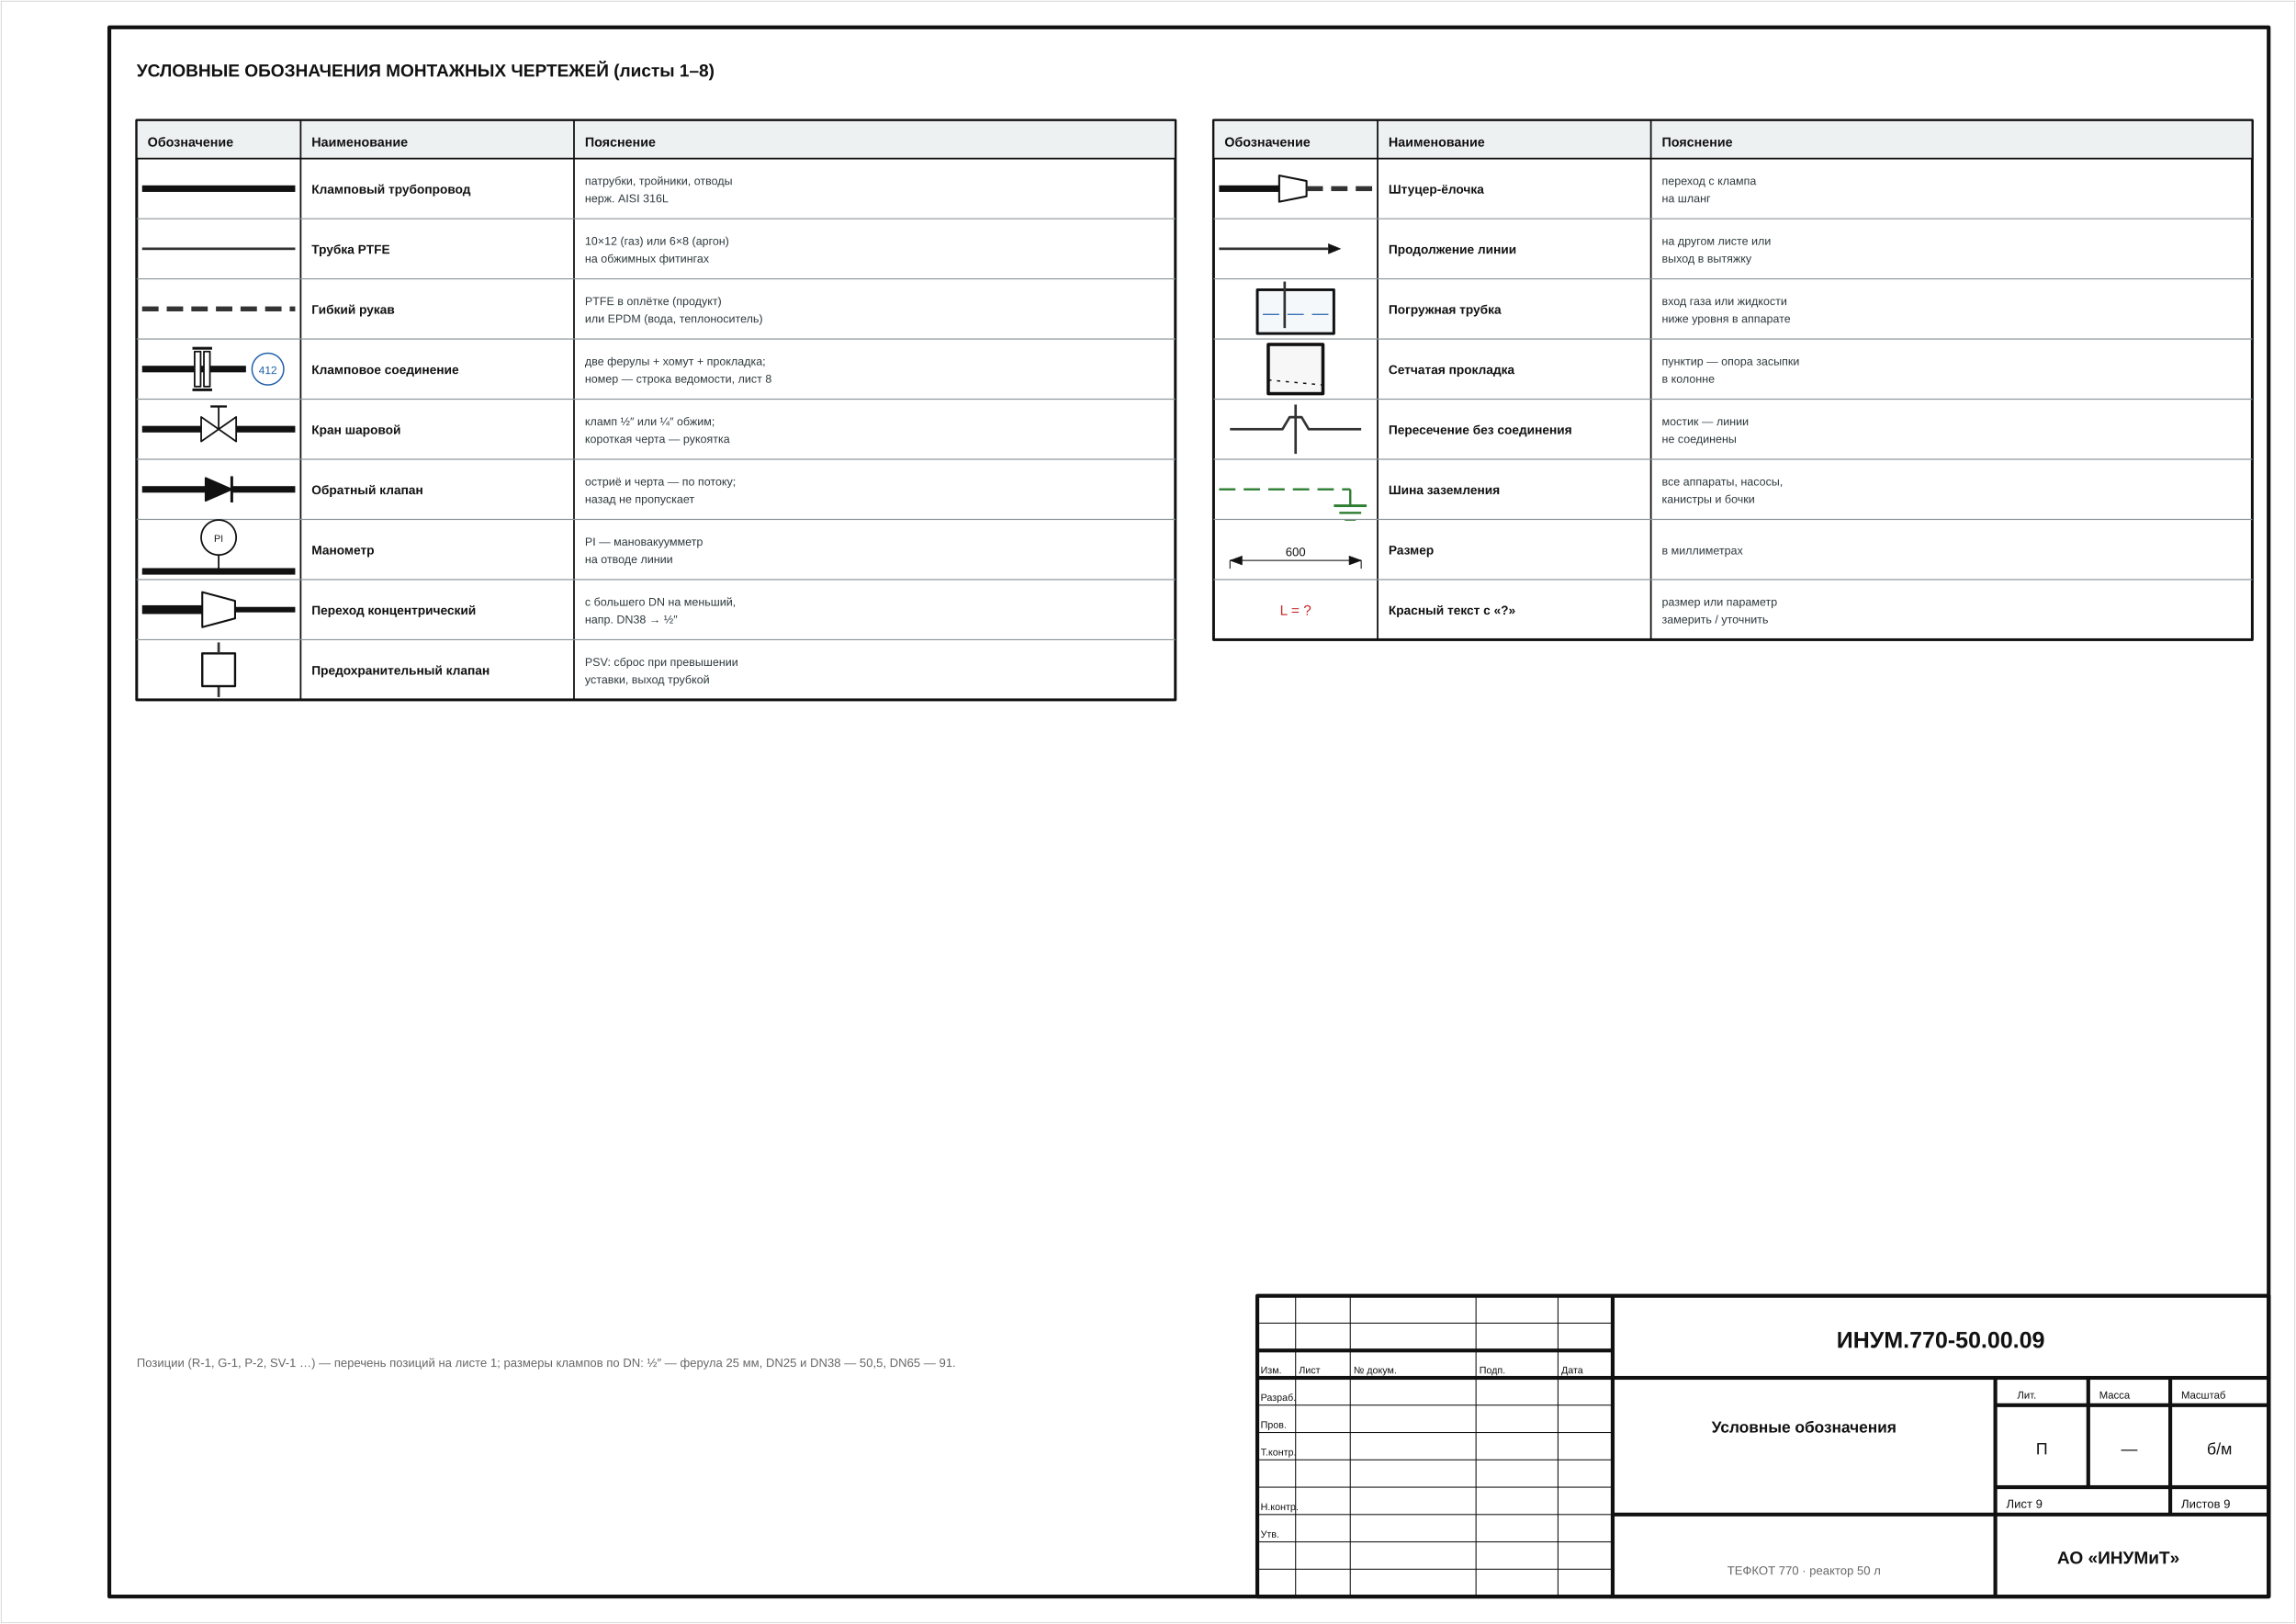
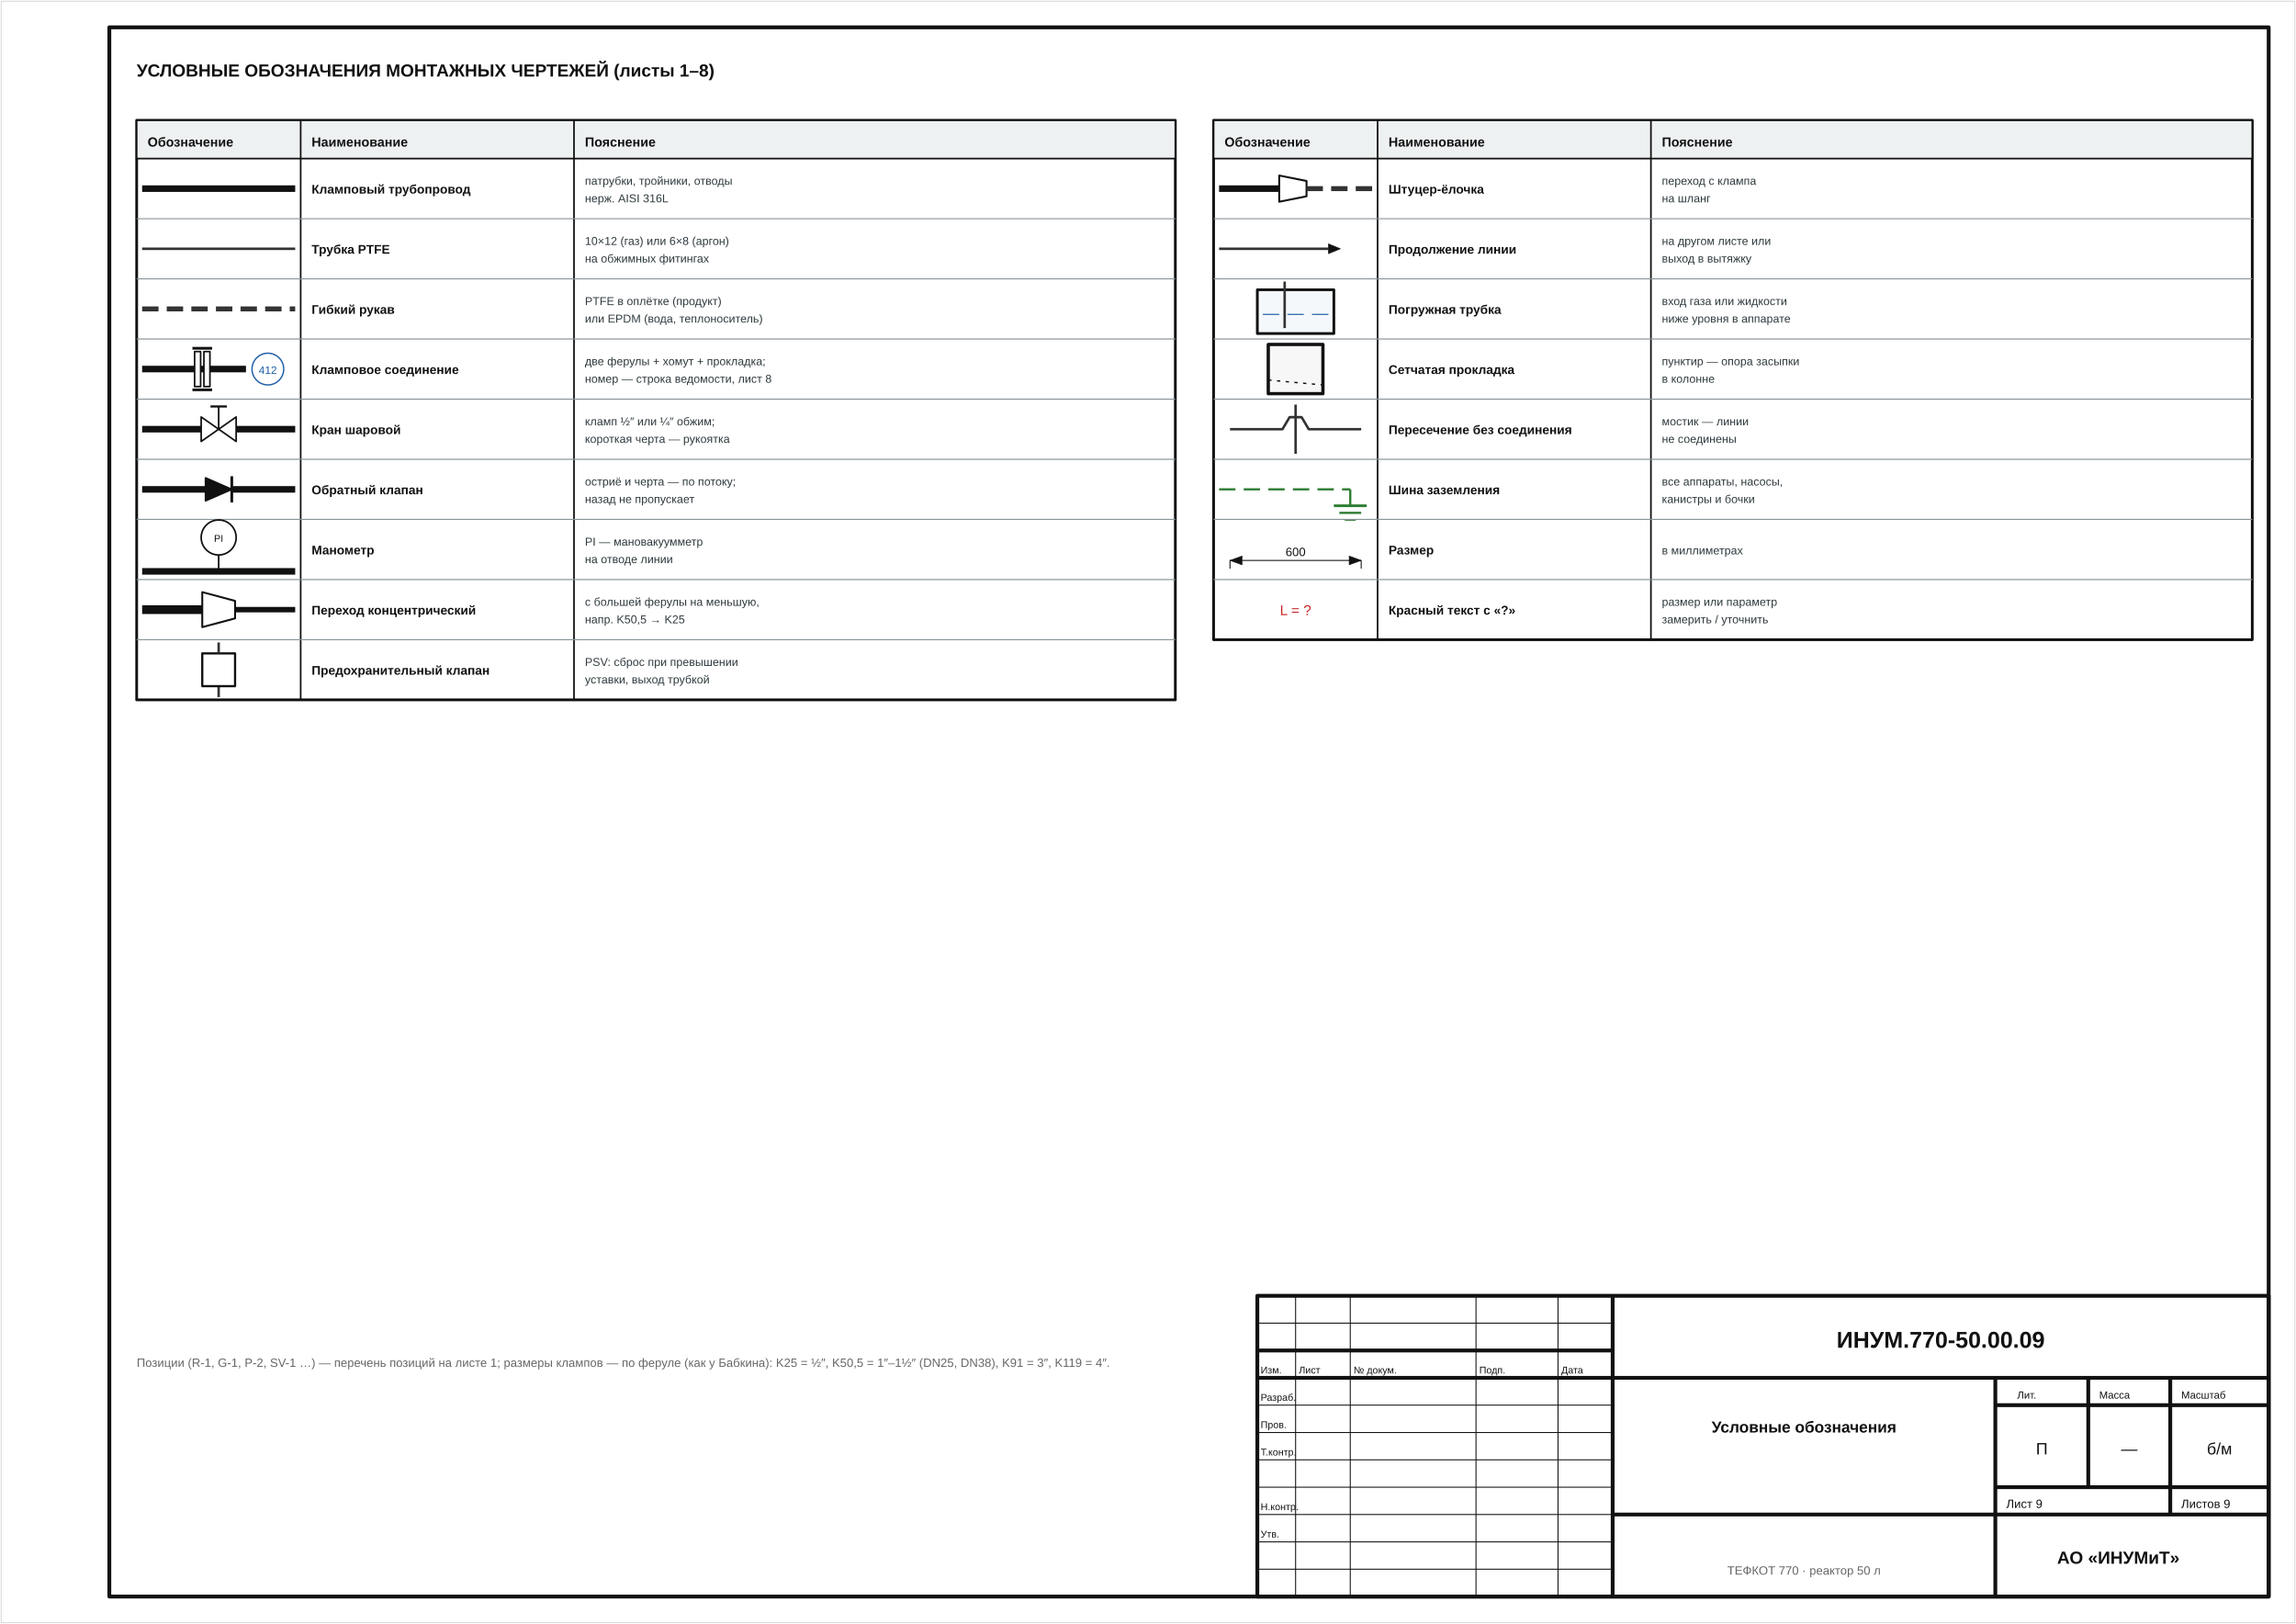
<svg xmlns="http://www.w3.org/2000/svg" viewBox="0 0 420.0 297.0" width="420.0mm" height="297.0mm" font-family="Arial, 'Liberation Sans', sans-serif">
  <rect width="100%" height="100%" fill="#fff" />
  <path d="M0.20,0.20 L419.80,0.20 L419.80,296.80 L0.20,296.80 Z" fill="none" stroke="#bbbbbb" stroke-width="0.1" stroke-linejoin="round" />
  <path d="M20.00,5.00 L415.00,5.00 L415.00,292.00 L20.00,292.00 Z" fill="none" stroke="#111111" stroke-width="0.7" stroke-linejoin="round" />
  <path d="M230.00,237.00 L415.00,237.00 L415.00,292.00 L230.00,292.00 Z" fill="none" stroke="#111111" stroke-width="0.7" stroke-linejoin="round" />
  <path d="M230.00,242.00 L295.00,242.00" fill="none" stroke="#111111" stroke-width="0.18" stroke-linejoin="round" />
  <path d="M230.00,247.00 L295.00,247.00" fill="none" stroke="#111111" stroke-width="0.7" stroke-linejoin="round" />
  <path d="M230.00,252.00 L295.00,252.00" fill="none" stroke="#111111" stroke-width="0.7" stroke-linejoin="round" />
  <path d="M230.00,257.00 L295.00,257.00" fill="none" stroke="#111111" stroke-width="0.18" stroke-linejoin="round" />
  <path d="M230.00,262.00 L295.00,262.00" fill="none" stroke="#111111" stroke-width="0.18" stroke-linejoin="round" />
  <path d="M230.00,267.00 L295.00,267.00" fill="none" stroke="#111111" stroke-width="0.18" stroke-linejoin="round" />
  <path d="M230.00,272.00 L295.00,272.00" fill="none" stroke="#111111" stroke-width="0.18" stroke-linejoin="round" />
  <path d="M230.00,277.00 L295.00,277.00" fill="none" stroke="#111111" stroke-width="0.18" stroke-linejoin="round" />
  <path d="M230.00,282.00 L295.00,282.00" fill="none" stroke="#111111" stroke-width="0.18" stroke-linejoin="round" />
  <path d="M230.00,287.00 L295.00,287.00" fill="none" stroke="#111111" stroke-width="0.18" stroke-linejoin="round" />
  <path d="M237.00,237.00 L237.00,292.00" fill="none" stroke="#111111" stroke-width="0.18" stroke-linejoin="round" />
  <path d="M247.00,237.00 L247.00,292.00" fill="none" stroke="#111111" stroke-width="0.18" stroke-linejoin="round" />
  <path d="M270.00,237.00 L270.00,292.00" fill="none" stroke="#111111" stroke-width="0.18" stroke-linejoin="round" />
  <path d="M285.00,237.00 L285.00,292.00" fill="none" stroke="#111111" stroke-width="0.18" stroke-linejoin="round" />
  <path d="M295.00,237.00 L295.00,292.00" fill="none" stroke="#111111" stroke-width="0.7" stroke-linejoin="round" />
  <text x="230.60" y="251.20" font-size="1.8" text-anchor="start" fill="#111111">Изм.</text>
  <text x="237.60" y="251.20" font-size="1.8" text-anchor="start" fill="#111111">Лист</text>
  <text x="247.60" y="251.20" font-size="1.8" text-anchor="start" fill="#111111">№ докум.</text>
  <text x="270.60" y="251.20" font-size="1.8" text-anchor="start" fill="#111111">Подп.</text>
  <text x="285.60" y="251.20" font-size="1.8" text-anchor="start" fill="#111111">Дата</text>
  <text x="230.60" y="256.20" font-size="1.8" text-anchor="start" fill="#111111">Разраб.</text>
  <text x="230.60" y="261.20" font-size="1.8" text-anchor="start" fill="#111111">Пров.</text>
  <text x="230.60" y="266.20" font-size="1.8" text-anchor="start" fill="#111111">Т.контр.</text>
  <text x="230.60" y="276.20" font-size="1.8" text-anchor="start" fill="#111111">Н.контр.</text>
  <text x="230.60" y="281.20" font-size="1.8" text-anchor="start" fill="#111111">Утв.</text>
  <text x="248.60" y="256.20" font-size="1.8" text-anchor="start" fill="#111111" />
  <path d="M295.00,252.00 L415.00,252.00" fill="none" stroke="#111111" stroke-width="0.7" stroke-linejoin="round" />
  <text x="355.00" y="246.50" font-size="4.2" text-anchor="middle" fill="#111111" font-weight="bold">ИНУМ.770-50.00.09</text>
  <path d="M365.00,252.00 L365.00,292.00" fill="none" stroke="#111111" stroke-width="0.7" stroke-linejoin="round" />
  <path d="M295.00,277.00 L415.00,277.00" fill="none" stroke="#111111" stroke-width="0.7" stroke-linejoin="round" />
  <text x="330.00" y="262.00" font-size="2.9" text-anchor="middle" fill="#111111" font-weight="bold">Условные обозначения</text>
  <path d="M365.00,257.00 L415.00,257.00" fill="none" stroke="#111111" stroke-width="0.7" stroke-linejoin="round" />
  <path d="M365.00,272.00 L415.00,272.00" fill="none" stroke="#111111" stroke-width="0.7" stroke-linejoin="round" />
  <path d="M382.00,252.00 L382.00,272.00" fill="none" stroke="#111111" stroke-width="0.7" stroke-linejoin="round" />
  <path d="M397.00,252.00 L397.00,272.00" fill="none" stroke="#111111" stroke-width="0.7" stroke-linejoin="round" />
  <text x="369.00" y="255.80" font-size="1.9" text-anchor="start" fill="#111111">Лит.</text>
  <text x="384.00" y="255.80" font-size="1.9" text-anchor="start" fill="#111111">Масса</text>
  <text x="399.00" y="255.80" font-size="1.9" text-anchor="start" fill="#111111">Масштаб</text>
  <text x="373.50" y="266.00" font-size="3" text-anchor="middle" fill="#111111">П</text>
  <text x="389.50" y="266.00" font-size="3" text-anchor="middle" fill="#111111">—</text>
  <text x="406.00" y="266.00" font-size="3" text-anchor="middle" fill="#111111">б/м</text>
  <path d="M397.00,272.00 L397.00,277.00" fill="none" stroke="#111111" stroke-width="0.7" stroke-linejoin="round" />
  <text x="367.00" y="275.80" font-size="2.2" text-anchor="start" fill="#111111">Лист 9</text>
  <text x="399.00" y="275.80" font-size="2.2" text-anchor="start" fill="#111111">Листов 9</text>
  <text x="387.50" y="286.00" font-size="3.2" text-anchor="middle" fill="#111111" font-weight="bold">АО «ИНУМиТ»</text>
  <text x="330.00" y="288.00" font-size="2.2" text-anchor="middle" fill="#666666">ТЕФКОТ 770 · реактор 50 л</text>
  <text x="25.00" y="14.00" font-size="3.2" text-anchor="start" fill="#111111" font-weight="bold">УСЛОВНЫЕ ОБОЗНАЧЕНИЯ МОНТАЖНЫХ ЧЕРТЕЖЕЙ (листы 1–8)</text>
  <path d="M25.00,22.00 L215.00,22.00 L215.00,128.00 L25.00,128.00 Z" fill="none" stroke="#111111" stroke-width="0.5" stroke-linejoin="round" />
  <path d="M25.00,22.00 L215.00,22.00 L215.00,29.00 L25.00,29.00 Z" fill="#eef1f2" stroke="#111111" stroke-width="0.3" stroke-linejoin="round" />
  <path d="M55.00,22.00 L55.00,128.00" fill="none" stroke="#111111" stroke-width="0.3" stroke-linejoin="round" />
  <path d="M105.00,22.00 L105.00,128.00" fill="none" stroke="#111111" stroke-width="0.3" stroke-linejoin="round" />
  <text x="27.00" y="26.80" font-size="2.4" text-anchor="start" fill="#111111" font-weight="bold">Обозначение</text>
  <text x="57.00" y="26.80" font-size="2.4" text-anchor="start" fill="#111111" font-weight="bold">Наименование</text>
  <text x="107.00" y="26.80" font-size="2.4" text-anchor="start" fill="#111111" font-weight="bold">Пояснение</text>
  <path d="M26.00,34.50 L54.00,34.50" fill="none" stroke="#111111" stroke-width="1.2" stroke-linejoin="round" />
  <text x="57.00" y="35.40" font-size="2.3" text-anchor="start" fill="#111111" font-weight="bold">Кламповый трубопровод</text>
  <text x="107.00" y="33.80" font-size="2.1" text-anchor="start" fill="#2f3a3e">патрубки, тройники, отводы</text>
  <text x="107.00" y="37.00" font-size="2.1" text-anchor="start" fill="#2f3a3e">нерж. AISI 316L</text>
  <path d="M25.00,40.00 L215.00,40.00" fill="none" stroke="#8a9499" stroke-width="0.2" stroke-linejoin="round" />
  <path d="M26.00,45.50 L54.00,45.50" fill="none" stroke="#333333" stroke-width="0.45" stroke-linejoin="round" />
  <text x="57.00" y="46.40" font-size="2.3" text-anchor="start" fill="#111111" font-weight="bold">Трубка PTFE</text>
  <text x="107.00" y="44.80" font-size="2.1" text-anchor="start" fill="#2f3a3e">10×12 (газ) или 6×8 (аргон)</text>
  <text x="107.00" y="48.00" font-size="2.1" text-anchor="start" fill="#2f3a3e">на обжимных фитингах</text>
  <path d="M25.00,51.00 L215.00,51.00" fill="none" stroke="#8a9499" stroke-width="0.2" stroke-linejoin="round" />
  <path d="M26.00,56.50 L54.00,56.50" fill="none" stroke="#333333" stroke-width="0.9" stroke-dasharray="3 1.5" stroke-linejoin="round" />
  <text x="57.00" y="57.40" font-size="2.3" text-anchor="start" fill="#111111" font-weight="bold">Гибкий рукав</text>
  <text x="107.00" y="55.80" font-size="2.1" text-anchor="start" fill="#2f3a3e">PTFE в оплётке (продукт)</text>
  <text x="107.00" y="59.00" font-size="2.1" text-anchor="start" fill="#2f3a3e">или EPDM (вода, теплоноситель)</text>
  <path d="M25.00,62.00 L215.00,62.00" fill="none" stroke="#8a9499" stroke-width="0.2" stroke-linejoin="round" />
  <path d="M26.00,67.50 L45.00,67.50" fill="none" stroke="#111111" stroke-width="1.2" stroke-linejoin="round" />
  <path d="M35.60,64.30 L36.70,64.30 L36.70,70.70 L35.60,70.70 Z" fill="#ffffff" stroke="#111111" stroke-width="0.3" stroke-linejoin="round" />
  <path d="M37.30,64.30 L38.40,64.30 L38.40,70.70 L37.30,70.70 Z" fill="#ffffff" stroke="#111111" stroke-width="0.3" stroke-linejoin="round" />
  <path d="M35.20,63.70 L38.80,63.70" fill="none" stroke="#111111" stroke-width="0.5" stroke-linejoin="round" />
  <path d="M35.20,71.30 L38.80,71.30" fill="none" stroke="#111111" stroke-width="0.5" stroke-linejoin="round" />
  <circle cx="49.00" cy="67.50" r="2.90" fill="#ffffff" stroke="#1f5fa8" stroke-width="0.25" />
  <text x="49.00" y="68.40" font-size="2.0" text-anchor="middle" fill="#1f5fa8">412</text>
  <text x="57.00" y="68.40" font-size="2.3" text-anchor="start" fill="#111111" font-weight="bold">Кламповое соединение</text>
  <text x="107.00" y="66.80" font-size="2.1" text-anchor="start" fill="#2f3a3e">две ферулы + хомут + прокладка;</text>
  <text x="107.00" y="70.00" font-size="2.1" text-anchor="start" fill="#2f3a3e">номер — строка ведомости, лист 8</text>
  <path d="M25.00,73.00 L215.00,73.00" fill="none" stroke="#8a9499" stroke-width="0.2" stroke-linejoin="round" />
  <path d="M26.00,78.50 L36.80,78.50" fill="none" stroke="#111111" stroke-width="1.2" stroke-linejoin="round" />
  <path d="M43.20,78.50 L54.00,78.50" fill="none" stroke="#111111" stroke-width="1.2" stroke-linejoin="round" />
  <path d="M36.80,76.26 L43.20,80.74 L43.20,76.26 L36.80,80.74 Z" fill="#ffffff" stroke="#111111" stroke-width="0.3" stroke-linejoin="round" />
  <path d="M40.00,78.50 L40.00,74.34" fill="none" stroke="#111111" stroke-width="0.3" stroke-linejoin="round" />
  <path d="M38.50,74.34 L41.50,74.34" fill="none" stroke="#111111" stroke-width="0.4" stroke-linejoin="round" />
  <text x="57.00" y="79.40" font-size="2.3" text-anchor="start" fill="#111111" font-weight="bold">Кран шаровой</text>
  <text x="107.00" y="77.80" font-size="2.1" text-anchor="start" fill="#2f3a3e">кламп ½″ или ¼″ обжим;</text>
  <text x="107.00" y="81.00" font-size="2.1" text-anchor="start" fill="#2f3a3e">короткая черта — рукоятка</text>
  <path d="M25.00,84.00 L215.00,84.00" fill="none" stroke="#8a9499" stroke-width="0.2" stroke-linejoin="round" />
  <path d="M26.00,89.50 L37.60,89.50" fill="none" stroke="#111111" stroke-width="1.2" stroke-linejoin="round" />
  <path d="M42.40,89.50 L54.00,89.50" fill="none" stroke="#111111" stroke-width="1.2" stroke-linejoin="round" />
  <path d="M42.40,89.50 L37.60,91.60 L37.60,87.40 Z" fill="#111111" stroke="#111111" stroke-width="0.3" stroke-linejoin="round" />
  <path d="M42.40,91.90 L42.40,87.10" fill="none" stroke="#111111" stroke-width="0.5" stroke-linejoin="round" />
  <text x="57.00" y="90.40" font-size="2.3" text-anchor="start" fill="#111111" font-weight="bold">Обратный клапан</text>
  <text x="107.00" y="88.80" font-size="2.1" text-anchor="start" fill="#2f3a3e">остриё и черта — по потоку;</text>
  <text x="107.00" y="92.00" font-size="2.1" text-anchor="start" fill="#2f3a3e">назад не пропускает</text>
  <path d="M25.00,95.00 L215.00,95.00" fill="none" stroke="#8a9499" stroke-width="0.2" stroke-linejoin="round" />
  <path d="M26.00,104.50 L54.00,104.50" fill="none" stroke="#111111" stroke-width="1.2" stroke-linejoin="round" />
  <path d="M40.00,104.50 L40.00,101.50" fill="none" stroke="#111111" stroke-width="0.3" stroke-linejoin="round" />
  <circle cx="40.00" cy="98.30" r="3.20" fill="#ffffff" stroke="#111111" stroke-width="0.3" />
  <text x="40.00" y="99.10" font-size="1.8" text-anchor="middle" fill="#111111">PI</text>
  <text x="57.00" y="101.40" font-size="2.3" text-anchor="start" fill="#111111" font-weight="bold">Манометр</text>
  <text x="107.00" y="99.80" font-size="2.1" text-anchor="start" fill="#2f3a3e">PI — мановакуумметр</text>
  <text x="107.00" y="103.00" font-size="2.1" text-anchor="start" fill="#2f3a3e">на отводе линии</text>
  <path d="M25.00,106.00 L215.00,106.00" fill="none" stroke="#8a9499" stroke-width="0.2" stroke-linejoin="round" />
  <path d="M26.00,111.50 L37.00,111.50" fill="none" stroke="#111111" stroke-width="1.6" stroke-linejoin="round" />
  <path d="M43.00,111.50 L54.00,111.50" fill="none" stroke="#111111" stroke-width="1.0" stroke-linejoin="round" />
  <path d="M37.00,108.30 L37.00,114.70 L43.00,113.10 L43.00,109.90 Z" fill="#ffffff" stroke="#111111" stroke-width="0.35" stroke-linejoin="round" />
  <text x="57.00" y="112.40" font-size="2.3" text-anchor="start" fill="#111111" font-weight="bold">Переход концентрический</text>
-   <text x="107.00" y="110.80" font-size="2.1" text-anchor="start" fill="#2f3a3e">с большего DN на меньший,</text>
-   <text x="107.00" y="114.00" font-size="2.1" text-anchor="start" fill="#2f3a3e">напр. DN38 → ½″</text>
+   <text x="107.00" y="110.80" font-size="2.1" text-anchor="start" fill="#2f3a3e">с большей ферулы на меньшую,</text>
+   <text x="107.00" y="114.00" font-size="2.1" text-anchor="start" fill="#2f3a3e">напр. K50,5 → K25</text>
  <path d="M25.00,117.00 L215.00,117.00" fill="none" stroke="#8a9499" stroke-width="0.2" stroke-linejoin="round" />
  <path d="M40.00,127.50 L40.00,125.50" fill="none" stroke="#333333" stroke-width="0.45" stroke-linejoin="round" />
  <path d="M37.00,119.50 L43.00,119.50 L43.00,125.50 L37.00,125.50 Z" fill="#ffffff" stroke="#111111" stroke-width="0.4" stroke-linejoin="round" />
  <path d="M40.00,119.50 L40.00,117.50" fill="none" stroke="#333333" stroke-width="0.45" stroke-linejoin="round" />
  <text x="57.00" y="123.40" font-size="2.3" text-anchor="start" fill="#111111" font-weight="bold">Предохранительный клапан</text>
  <text x="107.00" y="121.80" font-size="2.1" text-anchor="start" fill="#2f3a3e">PSV: сброс при превышении</text>
  <text x="107.00" y="125.00" font-size="2.1" text-anchor="start" fill="#2f3a3e">уставки, выход трубкой</text>
  <path d="M222.00,22.00 L412.00,22.00 L412.00,117.00 L222.00,117.00 Z" fill="none" stroke="#111111" stroke-width="0.5" stroke-linejoin="round" />
  <path d="M222.00,22.00 L412.00,22.00 L412.00,29.00 L222.00,29.00 Z" fill="#eef1f2" stroke="#111111" stroke-width="0.3" stroke-linejoin="round" />
  <path d="M252.00,22.00 L252.00,117.00" fill="none" stroke="#111111" stroke-width="0.3" stroke-linejoin="round" />
  <path d="M302.00,22.00 L302.00,117.00" fill="none" stroke="#111111" stroke-width="0.3" stroke-linejoin="round" />
  <text x="224.00" y="26.80" font-size="2.4" text-anchor="start" fill="#111111" font-weight="bold">Обозначение</text>
  <text x="254.00" y="26.80" font-size="2.4" text-anchor="start" fill="#111111" font-weight="bold">Наименование</text>
  <text x="304.00" y="26.80" font-size="2.4" text-anchor="start" fill="#111111" font-weight="bold">Пояснение</text>
  <path d="M223.00,34.50 L234.00,34.50" fill="none" stroke="#111111" stroke-width="1.2" stroke-linejoin="round" />
  <path d="M234.00,32.10 L234.00,36.90 L239.00,35.90 L239.00,33.10 Z" fill="#ffffff" stroke="#111111" stroke-width="0.35" stroke-linejoin="round" />
  <path d="M239.00,34.50 L251.00,34.50" fill="none" stroke="#333333" stroke-width="0.9" stroke-dasharray="3 1.5" stroke-linejoin="round" />
  <text x="254.00" y="35.40" font-size="2.3" text-anchor="start" fill="#111111" font-weight="bold">Штуцер-ёлочка</text>
  <text x="304.00" y="33.80" font-size="2.1" text-anchor="start" fill="#2f3a3e">переход с клампа</text>
  <text x="304.00" y="37.00" font-size="2.1" text-anchor="start" fill="#2f3a3e">на шланг</text>
  <path d="M222.00,40.00 L412.00,40.00" fill="none" stroke="#8a9499" stroke-width="0.2" stroke-linejoin="round" />
  <path d="M223.00,45.50 L243.00,45.50" fill="none" stroke="#333333" stroke-width="0.45" stroke-linejoin="round" />
  <path d="M245.20,45.50 L243.00,46.40 L243.00,44.60 Z" fill="#111111" stroke="#111111" stroke-width="0.1" stroke-linejoin="round" />
  <text x="254.00" y="46.40" font-size="2.3" text-anchor="start" fill="#111111" font-weight="bold">Продолжение линии</text>
  <text x="304.00" y="44.80" font-size="2.1" text-anchor="start" fill="#2f3a3e">на другом листе или</text>
  <text x="304.00" y="48.00" font-size="2.1" text-anchor="start" fill="#2f3a3e">выход в вытяжку</text>
  <path d="M222.00,51.00 L412.00,51.00" fill="none" stroke="#8a9499" stroke-width="0.2" stroke-linejoin="round" />
  <path d="M230.00,53.00 L244.00,53.00 L244.00,61.00 L230.00,61.00 Z" fill="#f4f8fb" stroke="#111111" stroke-width="0.5" stroke-linejoin="round" />
  <path d="M231.00,57.50 L243.00,57.50" fill="none" stroke="#1f5fa8" stroke-width="0.2" stroke-dasharray="3 1.5" stroke-linejoin="round" />
  <path d="M235.00,51.50 L235.00,60.00" fill="none" stroke="#333333" stroke-width="0.45" stroke-linejoin="round" />
  <text x="254.00" y="57.40" font-size="2.3" text-anchor="start" fill="#111111" font-weight="bold">Погружная трубка</text>
  <text x="304.00" y="55.80" font-size="2.1" text-anchor="start" fill="#2f3a3e">вход газа или жидкости</text>
  <text x="304.00" y="59.00" font-size="2.1" text-anchor="start" fill="#2f3a3e">ниже уровня в аппарате</text>
  <path d="M222.00,62.00 L412.00,62.00" fill="none" stroke="#8a9499" stroke-width="0.2" stroke-linejoin="round" />
  <path d="M232.00,63.00 L242.00,63.00 L242.00,72.00 L232.00,72.00 Z" fill="#f7f7f7" stroke="#111111" stroke-width="0.6" stroke-linejoin="round" />
  <path d="M232.00,69.50 L243.00,70.50" fill="none" stroke="#111111" stroke-width="0.25" stroke-dasharray="0.6 1" stroke-linejoin="round" />
  <text x="254.00" y="68.40" font-size="2.3" text-anchor="start" fill="#111111" font-weight="bold">Сетчатая прокладка</text>
  <text x="304.00" y="66.80" font-size="2.1" text-anchor="start" fill="#2f3a3e">пунктир — опора засыпки</text>
  <text x="304.00" y="70.00" font-size="2.1" text-anchor="start" fill="#2f3a3e">в колонне</text>
  <path d="M222.00,73.00 L412.00,73.00" fill="none" stroke="#8a9499" stroke-width="0.2" stroke-linejoin="round" />
  <path d="M225.00,78.50 L234.60,78.50 L235.90,76.30 L238.10,76.30 L239.40,78.50 L249.00,78.50" fill="none" stroke="#333333" stroke-width="0.45" stroke-linejoin="round" />
  <path d="M237.00,74.00 L237.00,83.00" fill="none" stroke="#333333" stroke-width="0.45" stroke-linejoin="round" />
  <text x="254.00" y="79.40" font-size="2.3" text-anchor="start" fill="#111111" font-weight="bold">Пересечение без соединения</text>
  <text x="304.00" y="77.80" font-size="2.1" text-anchor="start" fill="#2f3a3e">мостик — линии</text>
  <text x="304.00" y="81.00" font-size="2.1" text-anchor="start" fill="#2f3a3e">не соединены</text>
  <path d="M222.00,84.00 L412.00,84.00" fill="none" stroke="#8a9499" stroke-width="0.2" stroke-linejoin="round" />
  <path d="M223.00,89.50 L247.00,89.50" fill="none" stroke="#2e7d32" stroke-width="0.4" stroke-dasharray="3 1.5" stroke-linejoin="round" />
  <path d="M247.00,89.50 L247.00,92.50" fill="none" stroke="#2e7d32" stroke-width="0.4" stroke-linejoin="round" />
  <path d="M244.00,92.50 L250.00,92.50" fill="none" stroke="#2e7d32" stroke-width="0.5" stroke-linejoin="round" />
  <path d="M245.00,93.80 L249.00,93.80" fill="none" stroke="#2e7d32" stroke-width="0.4" stroke-linejoin="round" />
  <path d="M246.00,95.10 L248.00,95.10" fill="none" stroke="#2e7d32" stroke-width="0.3" stroke-linejoin="round" />
  <text x="254.00" y="90.40" font-size="2.3" text-anchor="start" fill="#111111" font-weight="bold">Шина заземления</text>
  <text x="304.00" y="88.80" font-size="2.1" text-anchor="start" fill="#2f3a3e">все аппараты, насосы,</text>
  <text x="304.00" y="92.00" font-size="2.1" text-anchor="start" fill="#2f3a3e">канистры и бочки</text>
  <path d="M222.00,95.00 L412.00,95.00" fill="none" stroke="#8a9499" stroke-width="0.2" stroke-linejoin="round" />
  <path d="M225.00,102.50 L225.00,104.00" fill="none" stroke="#111111" stroke-width="0.18" stroke-linejoin="round" />
  <path d="M249.00,102.50 L249.00,104.00" fill="none" stroke="#111111" stroke-width="0.18" stroke-linejoin="round" />
  <path d="M225.00,102.50 L249.00,102.50" fill="none" stroke="#111111" stroke-width="0.18" stroke-linejoin="round" />
  <path d="M225.00,102.50 L227.20,101.70 L227.20,103.30 Z" fill="#111111" stroke="#111111" stroke-width="0.1" stroke-linejoin="round" />
  <path d="M249.00,102.50 L246.80,103.30 L246.80,101.70 Z" fill="#111111" stroke="#111111" stroke-width="0.1" stroke-linejoin="round" />
  <text x="237.00" y="101.70" font-size="2.2" text-anchor="middle" fill="#111111">600</text>
  <text x="254.00" y="101.40" font-size="2.3" text-anchor="start" fill="#111111" font-weight="bold">Размер</text>
  <text x="304.00" y="101.40" font-size="2.1" text-anchor="start" fill="#2f3a3e">в миллиметрах</text>
  <path d="M222.00,106.00 L412.00,106.00" fill="none" stroke="#8a9499" stroke-width="0.2" stroke-linejoin="round" />
  <text x="237.00" y="112.50" font-size="2.6" text-anchor="middle" fill="#c62828">L = ?</text>
  <text x="254.00" y="112.40" font-size="2.3" text-anchor="start" fill="#111111" font-weight="bold">Красный текст с «?»</text>
  <text x="304.00" y="110.80" font-size="2.1" text-anchor="start" fill="#2f3a3e">размер или параметр</text>
  <text x="304.00" y="114.00" font-size="2.1" text-anchor="start" fill="#2f3a3e">замерить / уточнить</text>
-   <text x="25.00" y="250.00" font-size="2.2" text-anchor="start" fill="#666666">Позиции (R-1, G-1, P-2, SV-1 …) — перечень позиций на листе 1; размеры клампов по DN: ½″ — ферула 25 мм, DN25 и DN38 — 50,5, DN65 — 91.</text>
+   <text x="25.00" y="250.00" font-size="2.2" text-anchor="start" fill="#666666">Позиции (R-1, G-1, P-2, SV-1 …) — перечень позиций на листе 1; размеры клампов — по феруле (как у Бабкина): K25 = ½″, K50,5 = 1″–1½″ (DN25, DN38), K91 = 3″, K119 = 4″.</text>
</svg>
